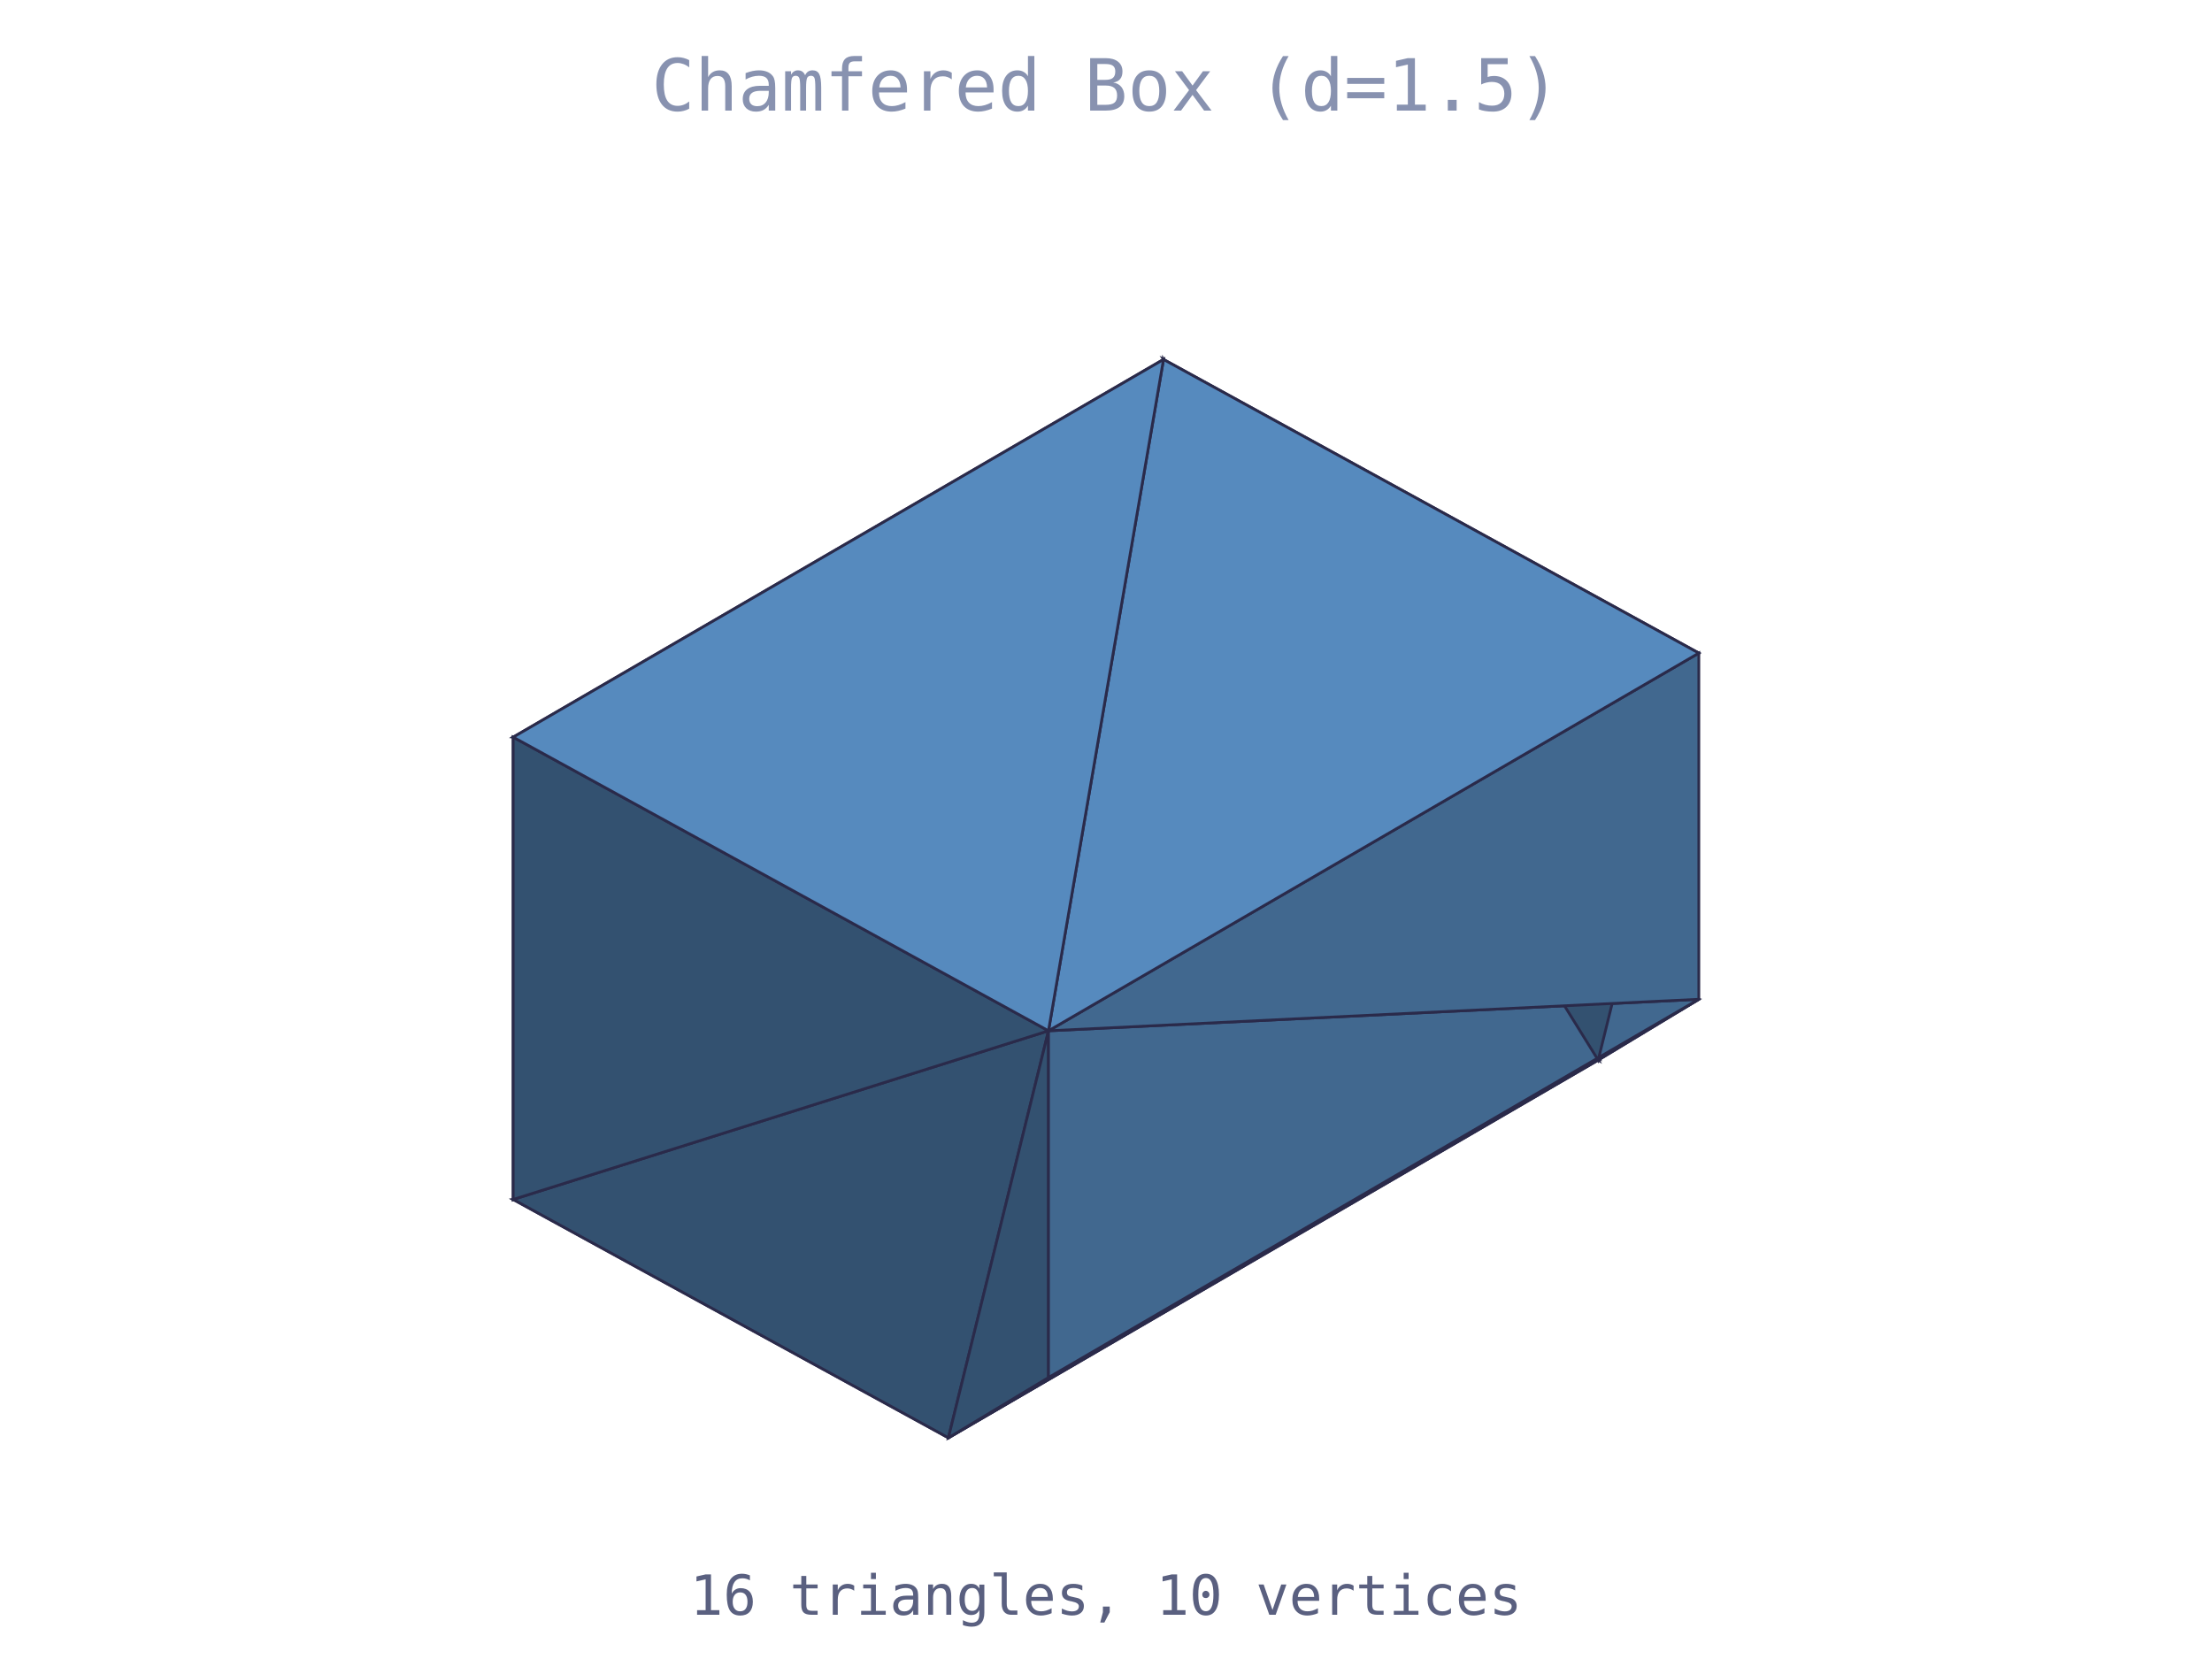
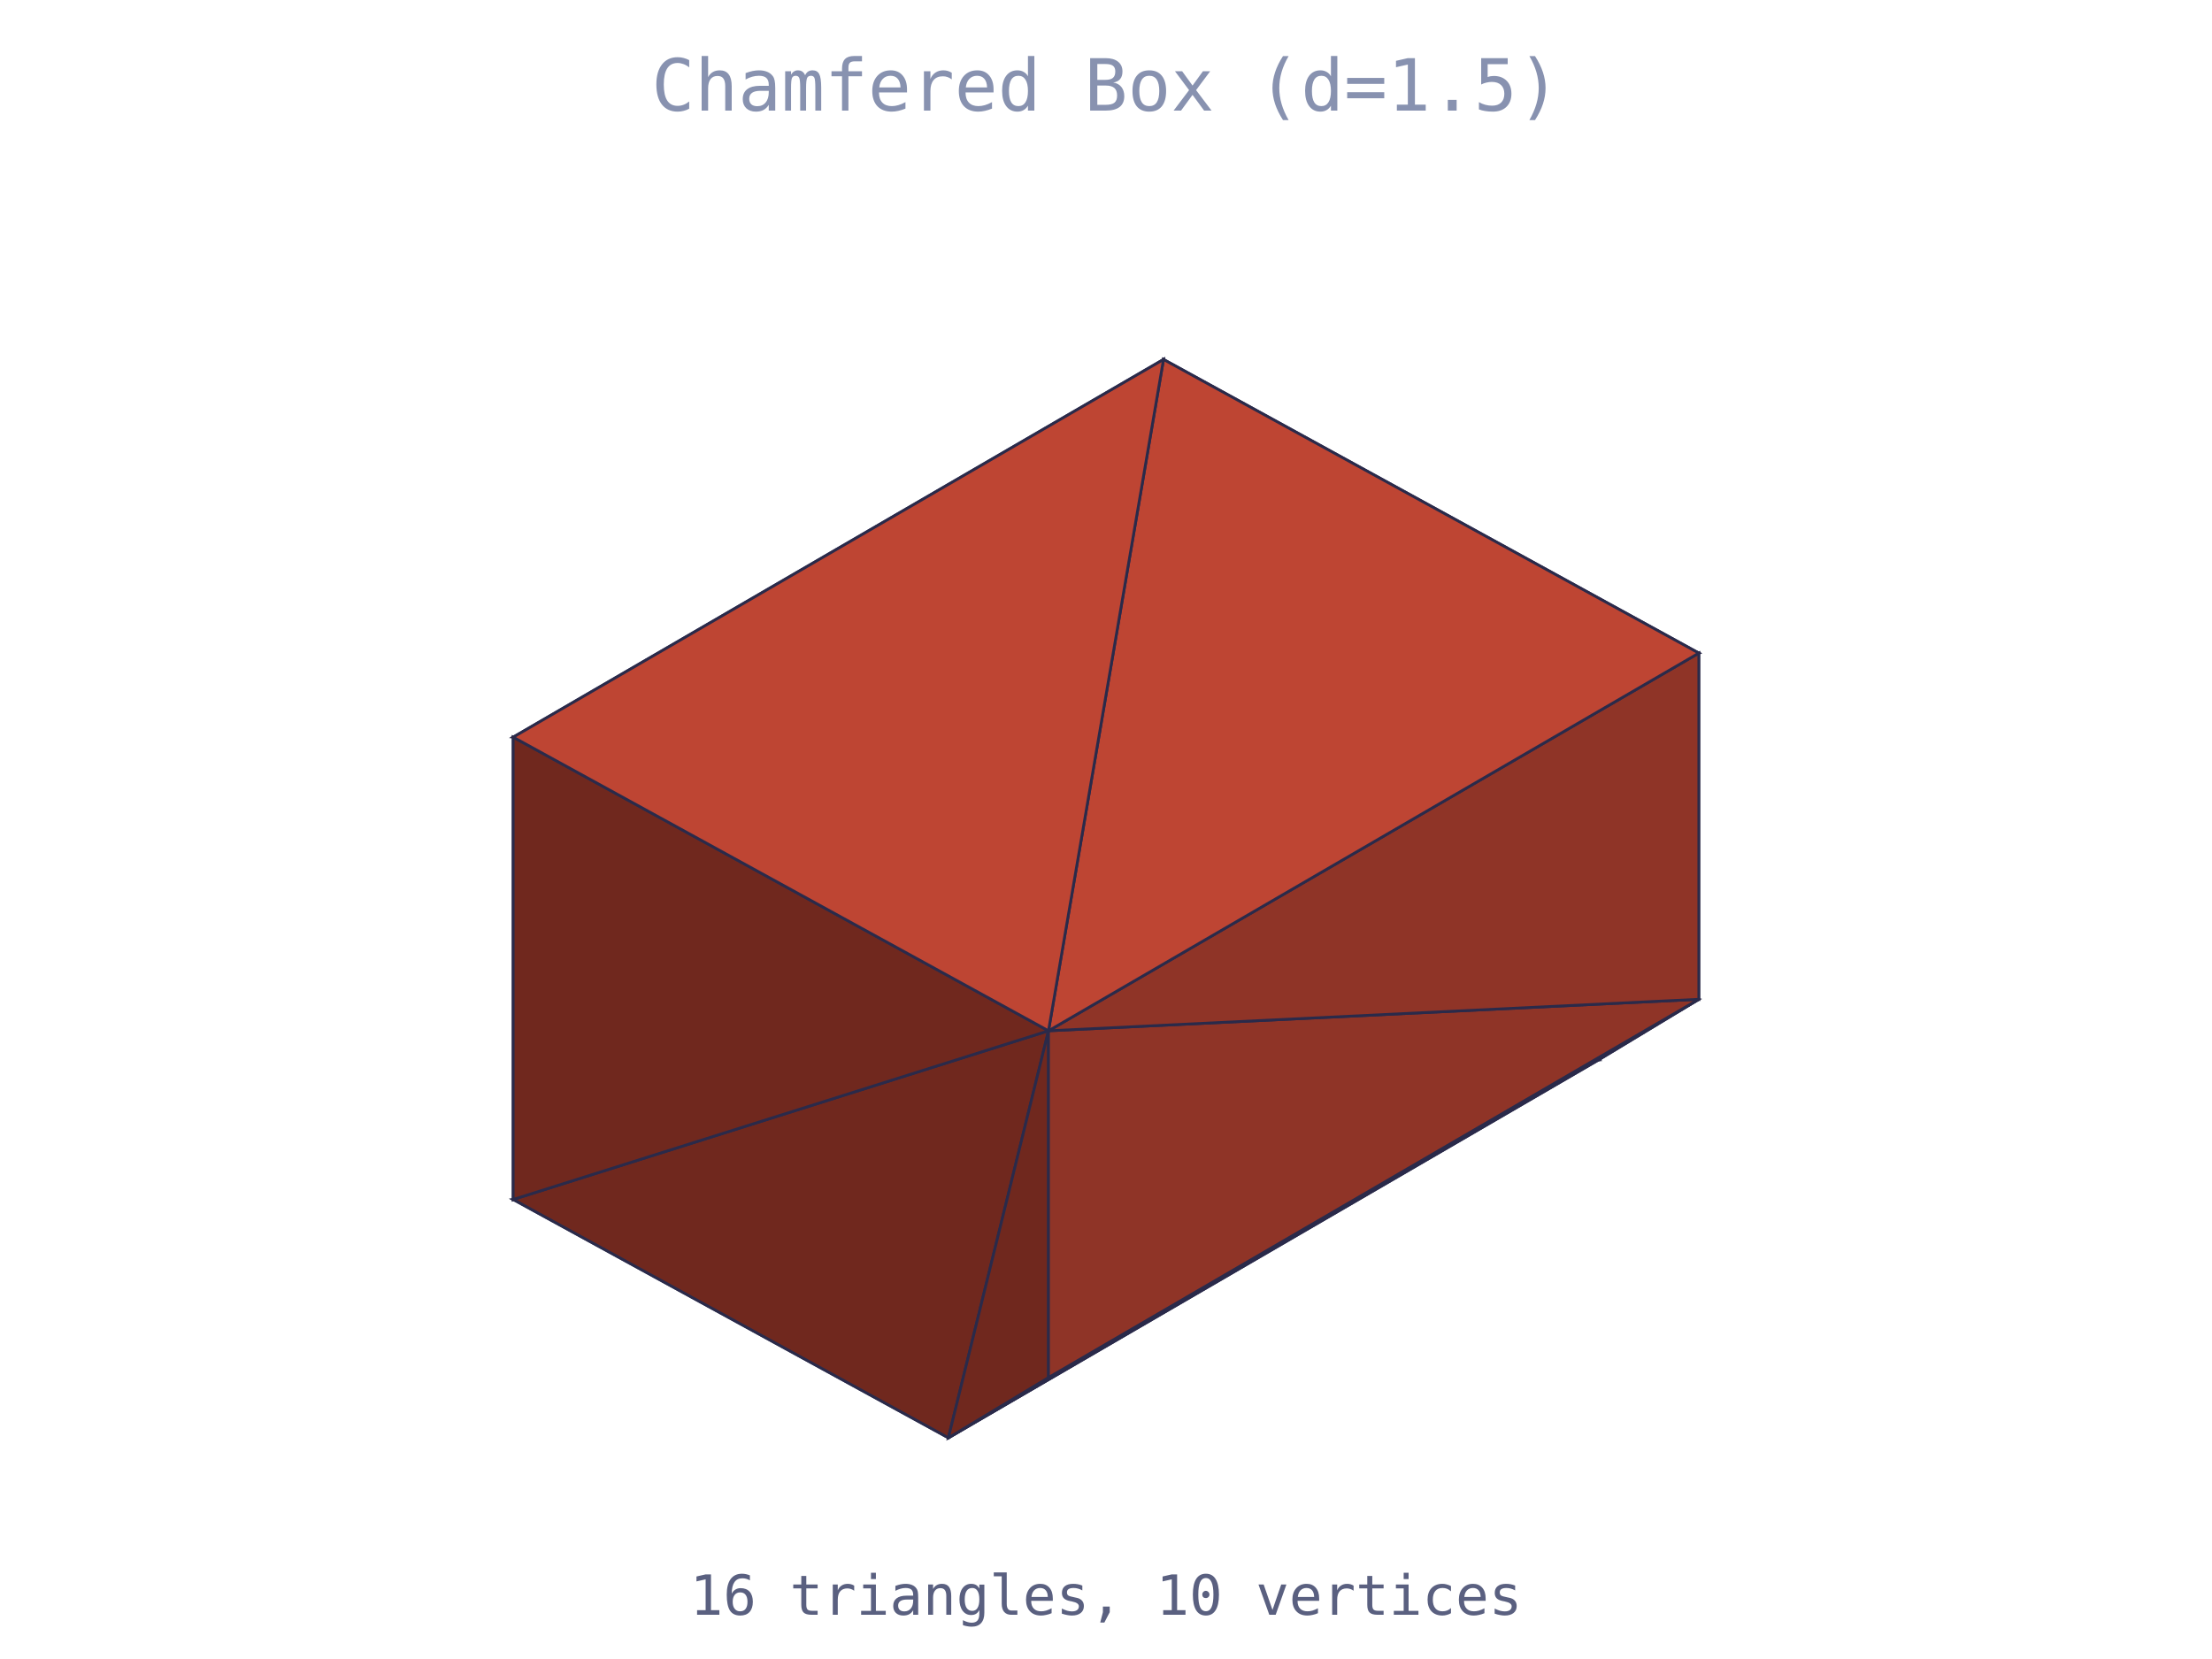
<svg xmlns="http://www.w3.org/2000/svg" width="400" height="300" style="background:#1a1a2e">
  <text x="200" y="20" font-family="monospace" font-size="13" fill="#8892b0" text-anchor="middle">Chamfered Box (d=1.5)</text>
-   <polygon points="92.8,216.9 171.5,260.0 289.0,191.7" fill="rgb(86,138,190)" stroke="#2a2a4a" stroke-width="0.5" />
-   <polygon points="289.0,191.7 210.4,148.5 92.8,216.9" fill="rgb(86,138,190)" stroke="#2a2a4a" stroke-width="0.5" />
-   <polygon points="307.2,180.7 210.4,148.5 289.0,191.7" fill="rgb(51,81,112)" stroke="#2a2a4a" stroke-width="0.5" />
-   <polygon points="307.2,180.7 289.0,191.7 171.5,260.0" fill="rgb(44,72,98)" stroke="#2a2a4a" stroke-width="0.5" />
-   <polygon points="171.5,260.0 189.6,249.1 307.2,180.7" fill="rgb(44,72,98)" stroke="#2a2a4a" stroke-width="0.5" />
-   <polygon points="189.6,186.4 171.5,260.0 92.8,216.9" fill="rgb(51,81,112)" stroke="#2a2a4a" stroke-width="0.5" />
-   <polygon points="289.0,191.7 210.4,148.5 210.4,65.0" fill="rgb(51,81,112)" stroke="#2a2a4a" stroke-width="0.5" />
-   <polygon points="92.8,133.3 92.8,216.9 210.4,148.5" fill="rgb(65,104,143)" stroke="#2a2a4a" stroke-width="0.5" />
-   <polygon points="189.6,186.4 189.6,249.1 171.5,260.0" fill="rgb(51,81,112)" stroke="#2a2a4a" stroke-width="0.5" />
-   <polygon points="307.2,180.7 189.6,249.1 189.6,186.4" fill="rgb(65,104,143)" stroke="#2a2a4a" stroke-width="0.5" />
-   <polygon points="92.8,216.9 92.8,133.3 189.6,186.4" fill="rgb(51,81,112)" stroke="#2a2a4a" stroke-width="0.5" />
-   <polygon points="289.0,191.7 210.4,65.0 307.2,118.1" fill="rgb(51,81,112)" stroke="#2a2a4a" stroke-width="0.5" />
+   <polygon points="92.8,216.9 289.0,191.7 171.5,260.0" fill="rgb(86,138,190)" stroke="#2a2a4a" stroke-width="0.5" />
+   <polygon points="289.0,191.7 92.8,216.9 210.4,148.5" fill="rgb(86,138,190)" stroke="#2a2a4a" stroke-width="0.5" />
+   <polygon points="210.4,148.5 307.2,180.7 289.0,191.7" fill="rgb(51,81,112)" stroke="#2a2a4a" stroke-width="0.5" />
+   <polygon points="307.2,180.7 171.5,260.0 289.0,191.7" fill="rgb(98,36,26)" stroke="#2a2a4a" stroke-width="0.5" />
+   <polygon points="171.5,260.0 307.2,180.7 189.6,249.1" fill="rgb(98,36,26)" stroke="#2a2a4a" stroke-width="0.5" />
+   <polygon points="189.6,186.4 92.8,216.9 171.5,260.0" fill="rgb(112,40,30)" stroke="#2a2a4a" stroke-width="0.5" />
+   <polygon points="92.8,133.3 210.4,148.5 92.8,216.9" fill="rgb(65,104,143)" stroke="#2a2a4a" stroke-width="0.5" />
+   <polygon points="189.6,186.4 171.5,260.0 189.6,249.1" fill="rgb(112,40,30)" stroke="#2a2a4a" stroke-width="0.5" />
+   <polygon points="210.4,148.5 307.2,118.1 307.2,180.7" fill="rgb(51,81,112)" stroke="#2a2a4a" stroke-width="0.5" />
+   <polygon points="307.2,180.7 189.6,186.4 189.6,249.1" fill="rgb(143,52,39)" stroke="#2a2a4a" stroke-width="0.5" />
+   <polygon points="92.8,216.9 189.6,186.4 92.8,133.3" fill="rgb(112,40,30)" stroke="#2a2a4a" stroke-width="0.5" />
+   <polygon points="307.2,118.1 210.4,148.5 210.4,65.0" fill="rgb(51,81,112)" stroke="#2a2a4a" stroke-width="0.5" />
  <polygon points="210.4,148.5 92.8,133.3 210.4,65.0" fill="rgb(65,104,143)" stroke="#2a2a4a" stroke-width="0.5" />
-   <polygon points="189.6,186.4 307.2,118.1 307.2,180.7" fill="rgb(65,104,143)" stroke="#2a2a4a" stroke-width="0.5" />
-   <polygon points="210.4,65.0 189.6,186.4 307.2,118.1" fill="rgb(86,138,190)" stroke="#2a2a4a" stroke-width="0.5" />
-   <polygon points="189.6,186.4 210.4,65.0 92.8,133.3" fill="rgb(86,138,190)" stroke="#2a2a4a" stroke-width="0.5" />
+   <polygon points="189.6,186.4 307.2,180.7 307.2,118.1" fill="rgb(143,52,39)" stroke="#2a2a4a" stroke-width="0.5" />
+   <polygon points="210.4,65.0 189.6,186.4 307.2,118.1" fill="rgb(190,69,51)" stroke="#2a2a4a" stroke-width="0.5" />
+   <polygon points="189.6,186.4 210.4,65.0 92.8,133.3" fill="rgb(190,69,51)" stroke="#2a2a4a" stroke-width="0.5" />
  <text x="200" y="292" font-family="monospace" font-size="10" fill="#5a6080" text-anchor="middle">16 triangles, 10 vertices</text>
</svg>
